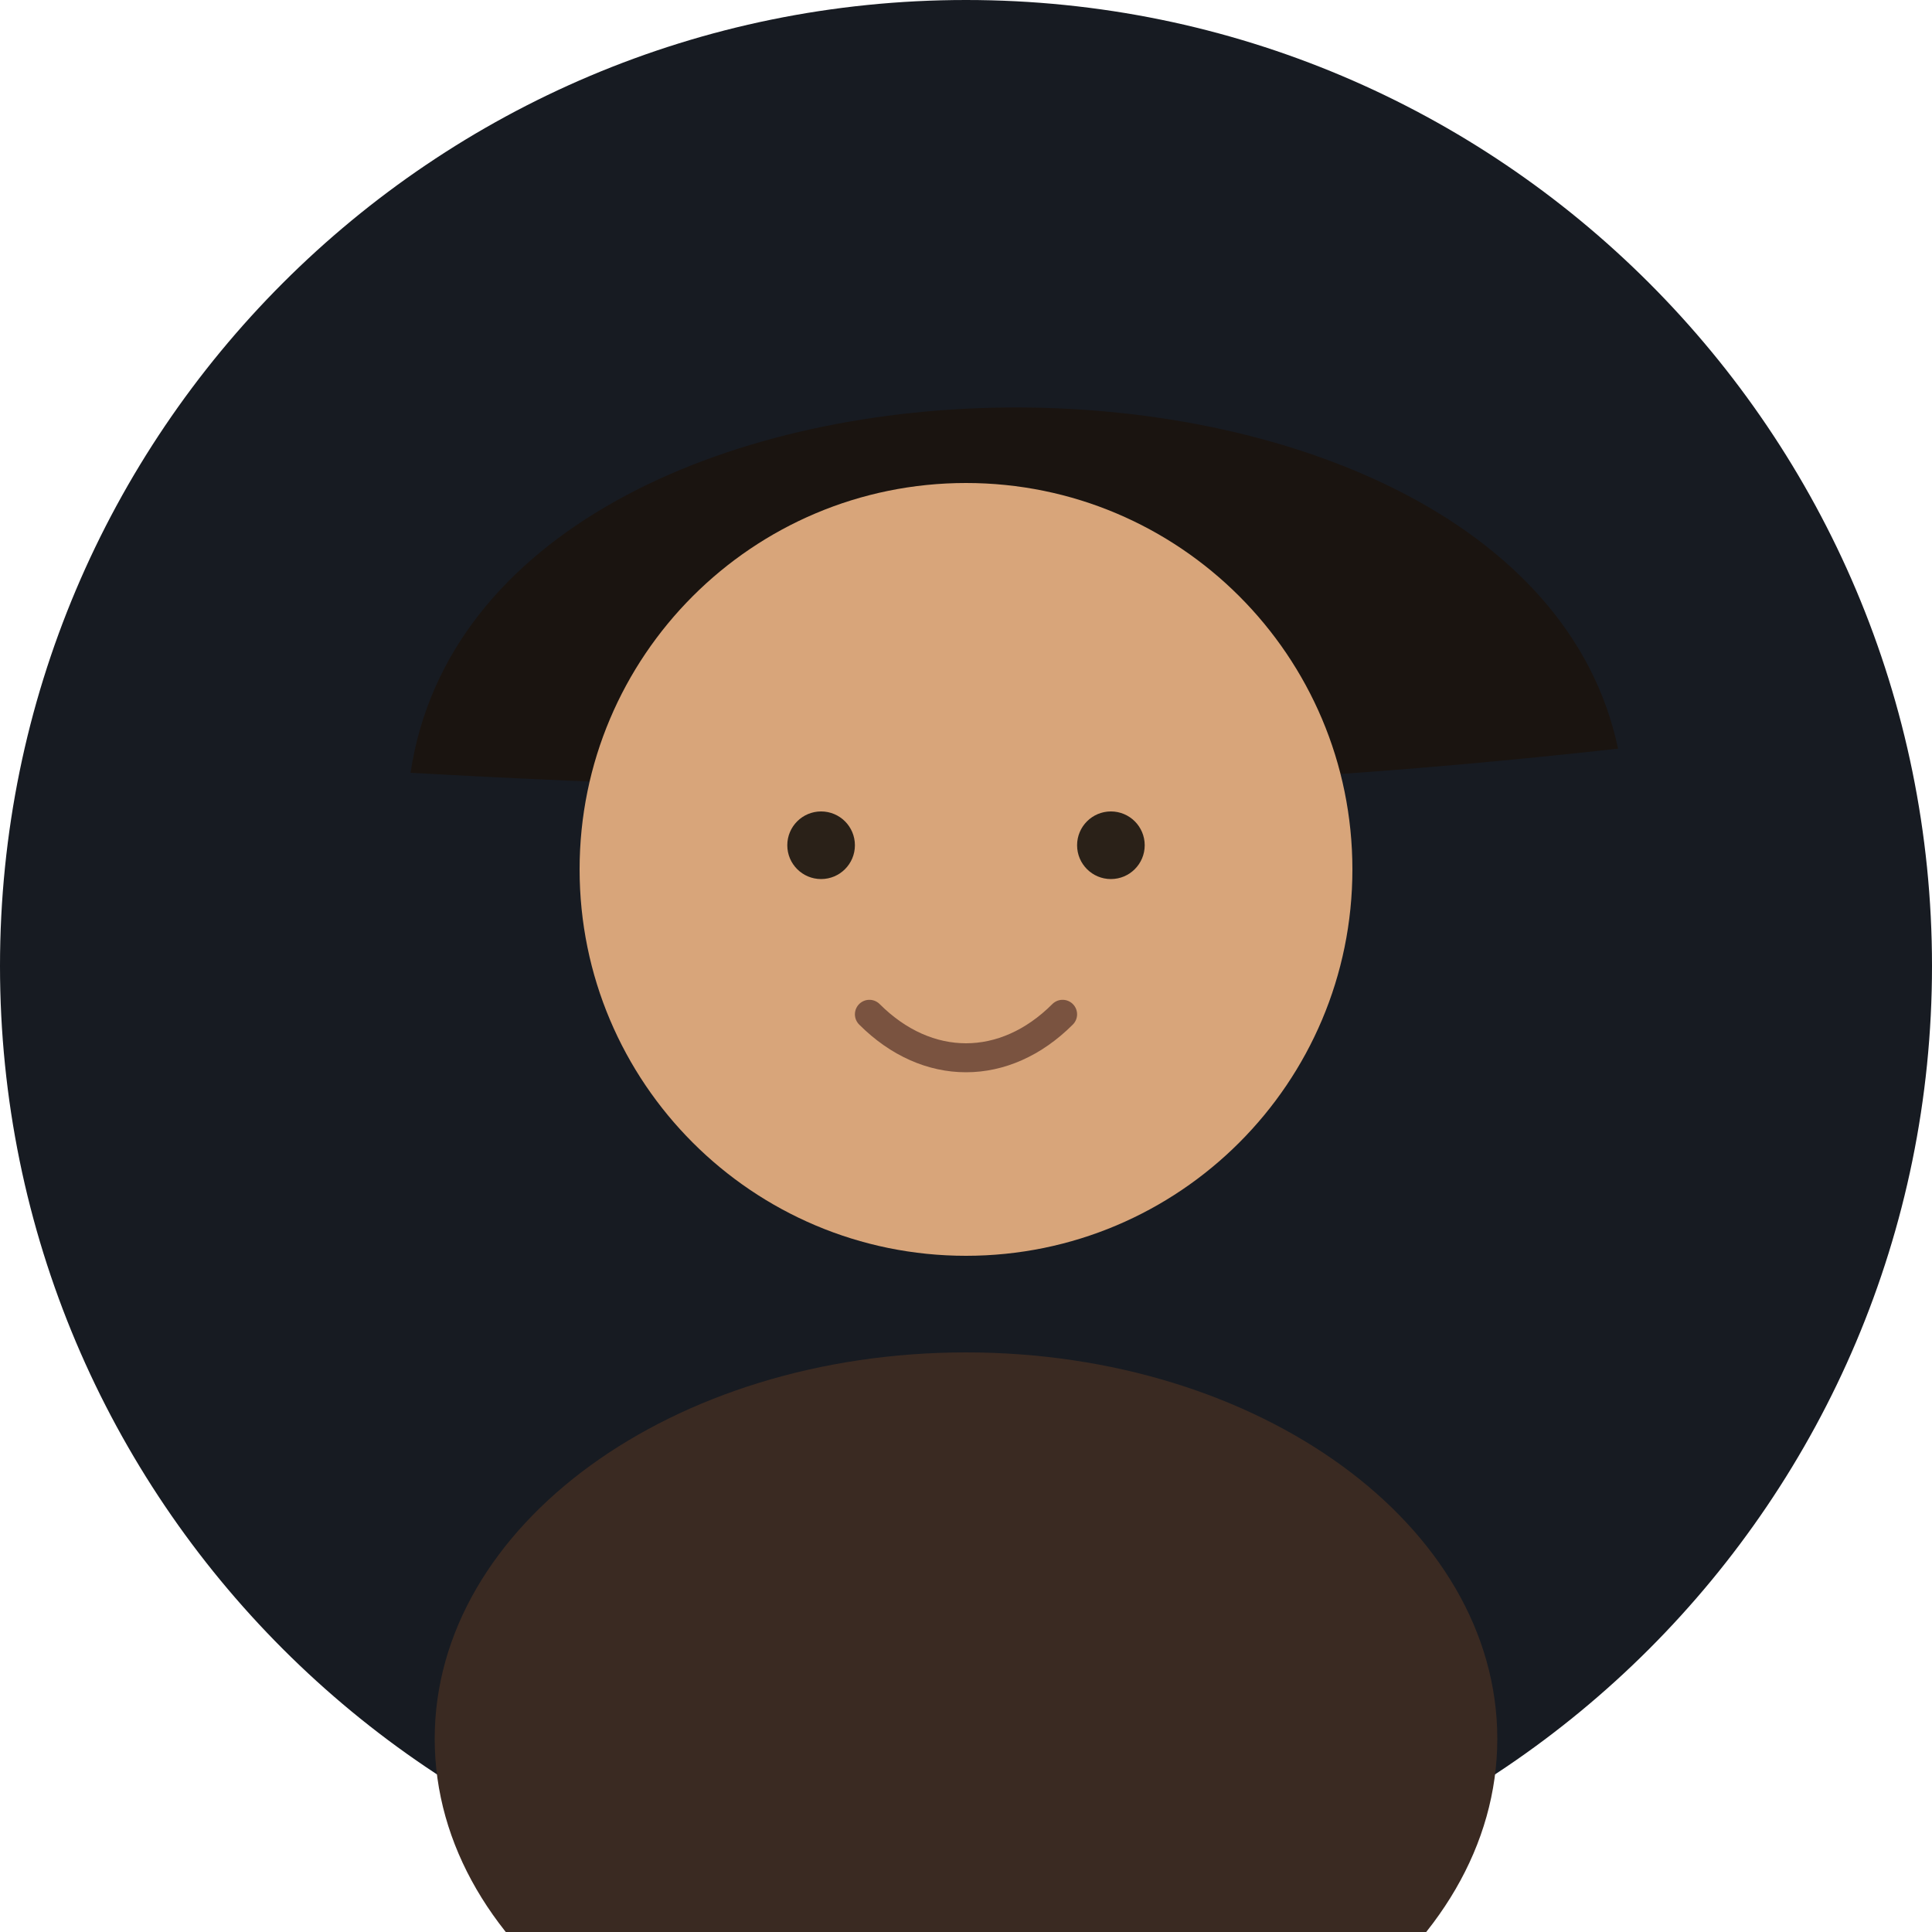
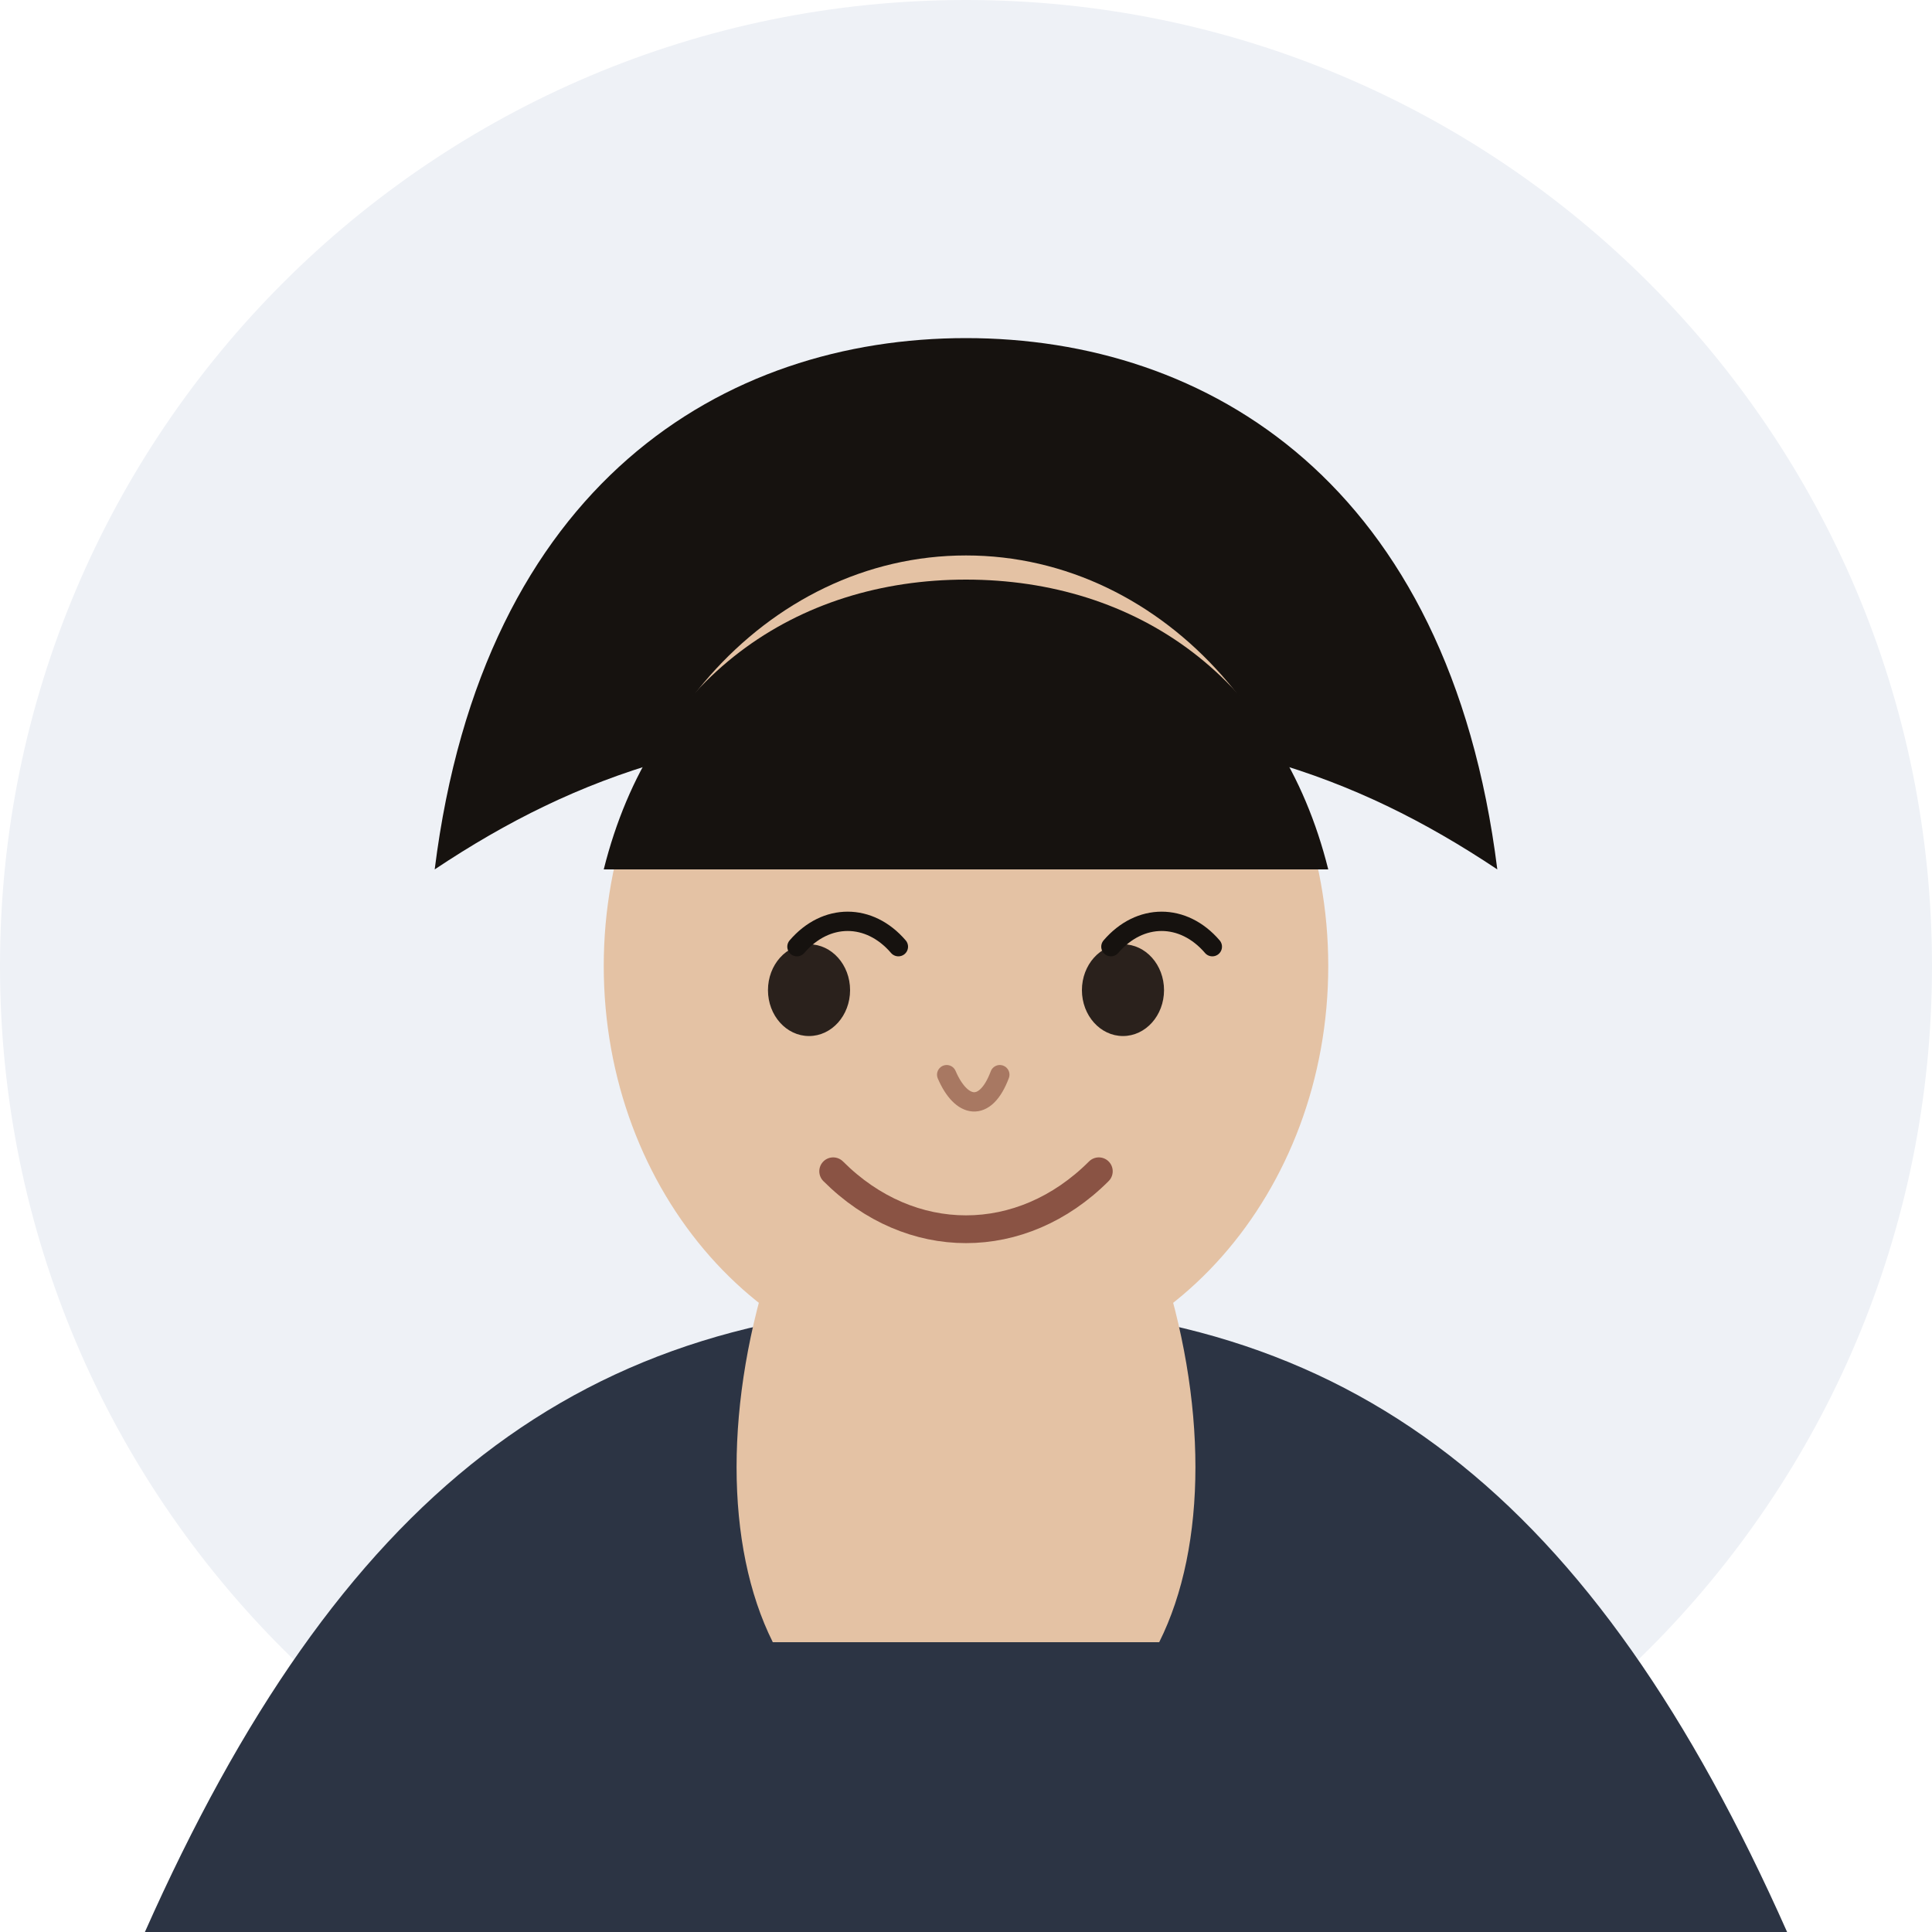
<svg xmlns="http://www.w3.org/2000/svg" viewBox="0 0 80 80">
-   <rect width="80" height="80" rx="40" fill="#171b22" />
-   <path d="M17 32c3-20 46-20 50-1-18 2-32 2-50 1z" fill="#1a1410" />
-   <circle cx="40" cy="36" r="16" fill="#d8a57a" />
-   <ellipse cx="40" cy="72" rx="22" ry="16" fill="#3a2a22" />
-   <circle cx="34" cy="35" r="1.4" fill="#2a2118" />
-   <circle cx="46" cy="35" r="1.4" fill="#2a2118" />
-   <path d="M36 42c2.4 2.4 5.6 2.4 8 0" fill="none" stroke="#7a5340" stroke-width="1.2" stroke-linecap="round" />
+   <circle cx="40" cy="40" r="40" fill="#eef1f6" />
+   <path d="M6 80c8-18 18-26 34-26s26 8 34 26" fill="#2c3444" />
+   <path d="M32 52h16c2 6 2 12 0 16H32c-2-4-2-10 0-16z" fill="#e4c2a4" />
+   <path d="M18 36c2-16 12-22 22-22s20 6 22 22c-6-4-12-6-22-6s-16 2-22 6z" fill="#16120f" />
+   <path d="M24 24h32c-2 7-8 11-16 11s-14-4-16-11z" fill="#16120f" />
+   <ellipse cx="40" cy="40" rx="15" ry="17" fill="#e4c2a4" />
+   <path d="M25 36c2-8 8-12 15-12s13 4 15 12" fill="#16120f" />
+   <ellipse cx="33.5" cy="41" rx="1.7" ry="1.9" fill="#2a211c" />
+   <ellipse cx="46.5" cy="41" rx="1.7" ry="1.9" fill="#2a211c" />
+   <path d="M33 39.2c1.2-1.4 3-1.4 4.2 0" fill="none" stroke="#16120f" stroke-width="0.8" stroke-linecap="round" />
+   <path d="M46 39.2c1.2-1.4 3-1.4 4.2 0" fill="none" stroke="#16120f" stroke-width="0.8" stroke-linecap="round" />
+   <path d="M39.2 44.5c.6 1.4 1.6 1.6 2.2 0" fill="none" stroke="#a87862" stroke-width="0.8" stroke-linecap="round" />
+   <path d="M34.5 48.5c3.2 3.2 7.8 3.2 11 0" fill="none" stroke="#8a5344" stroke-width="1.15" stroke-linecap="round" />
</svg>
